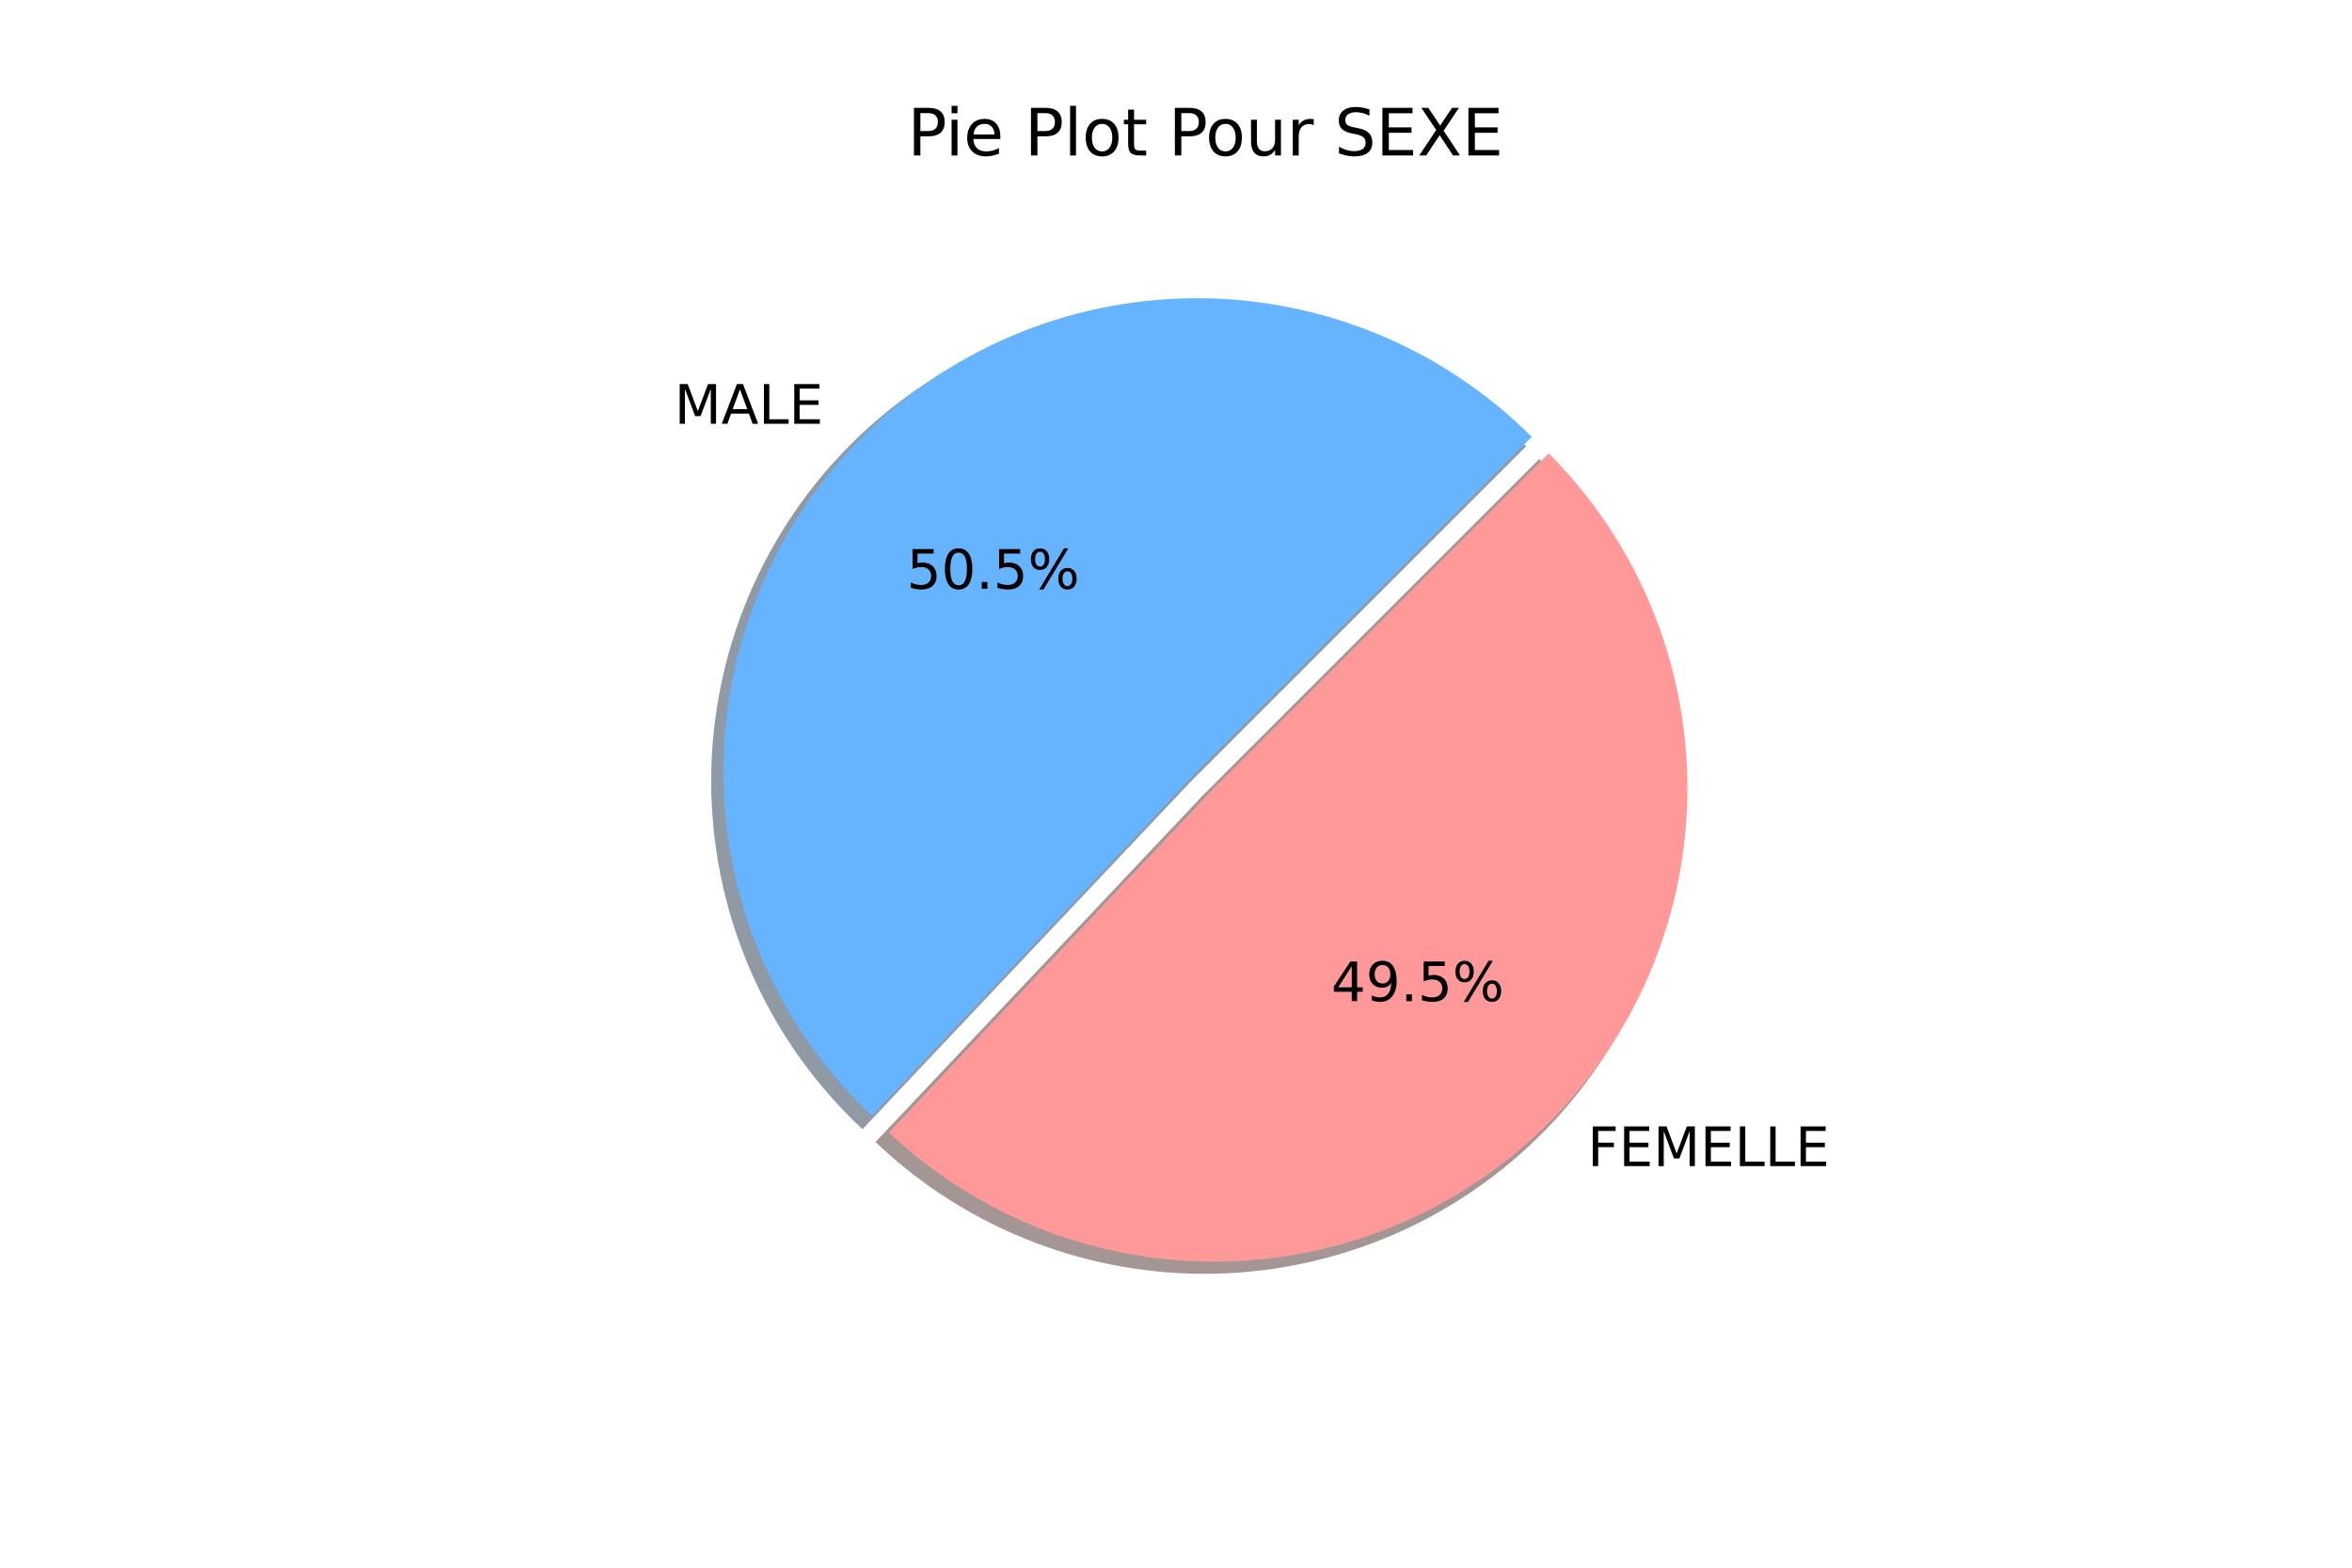
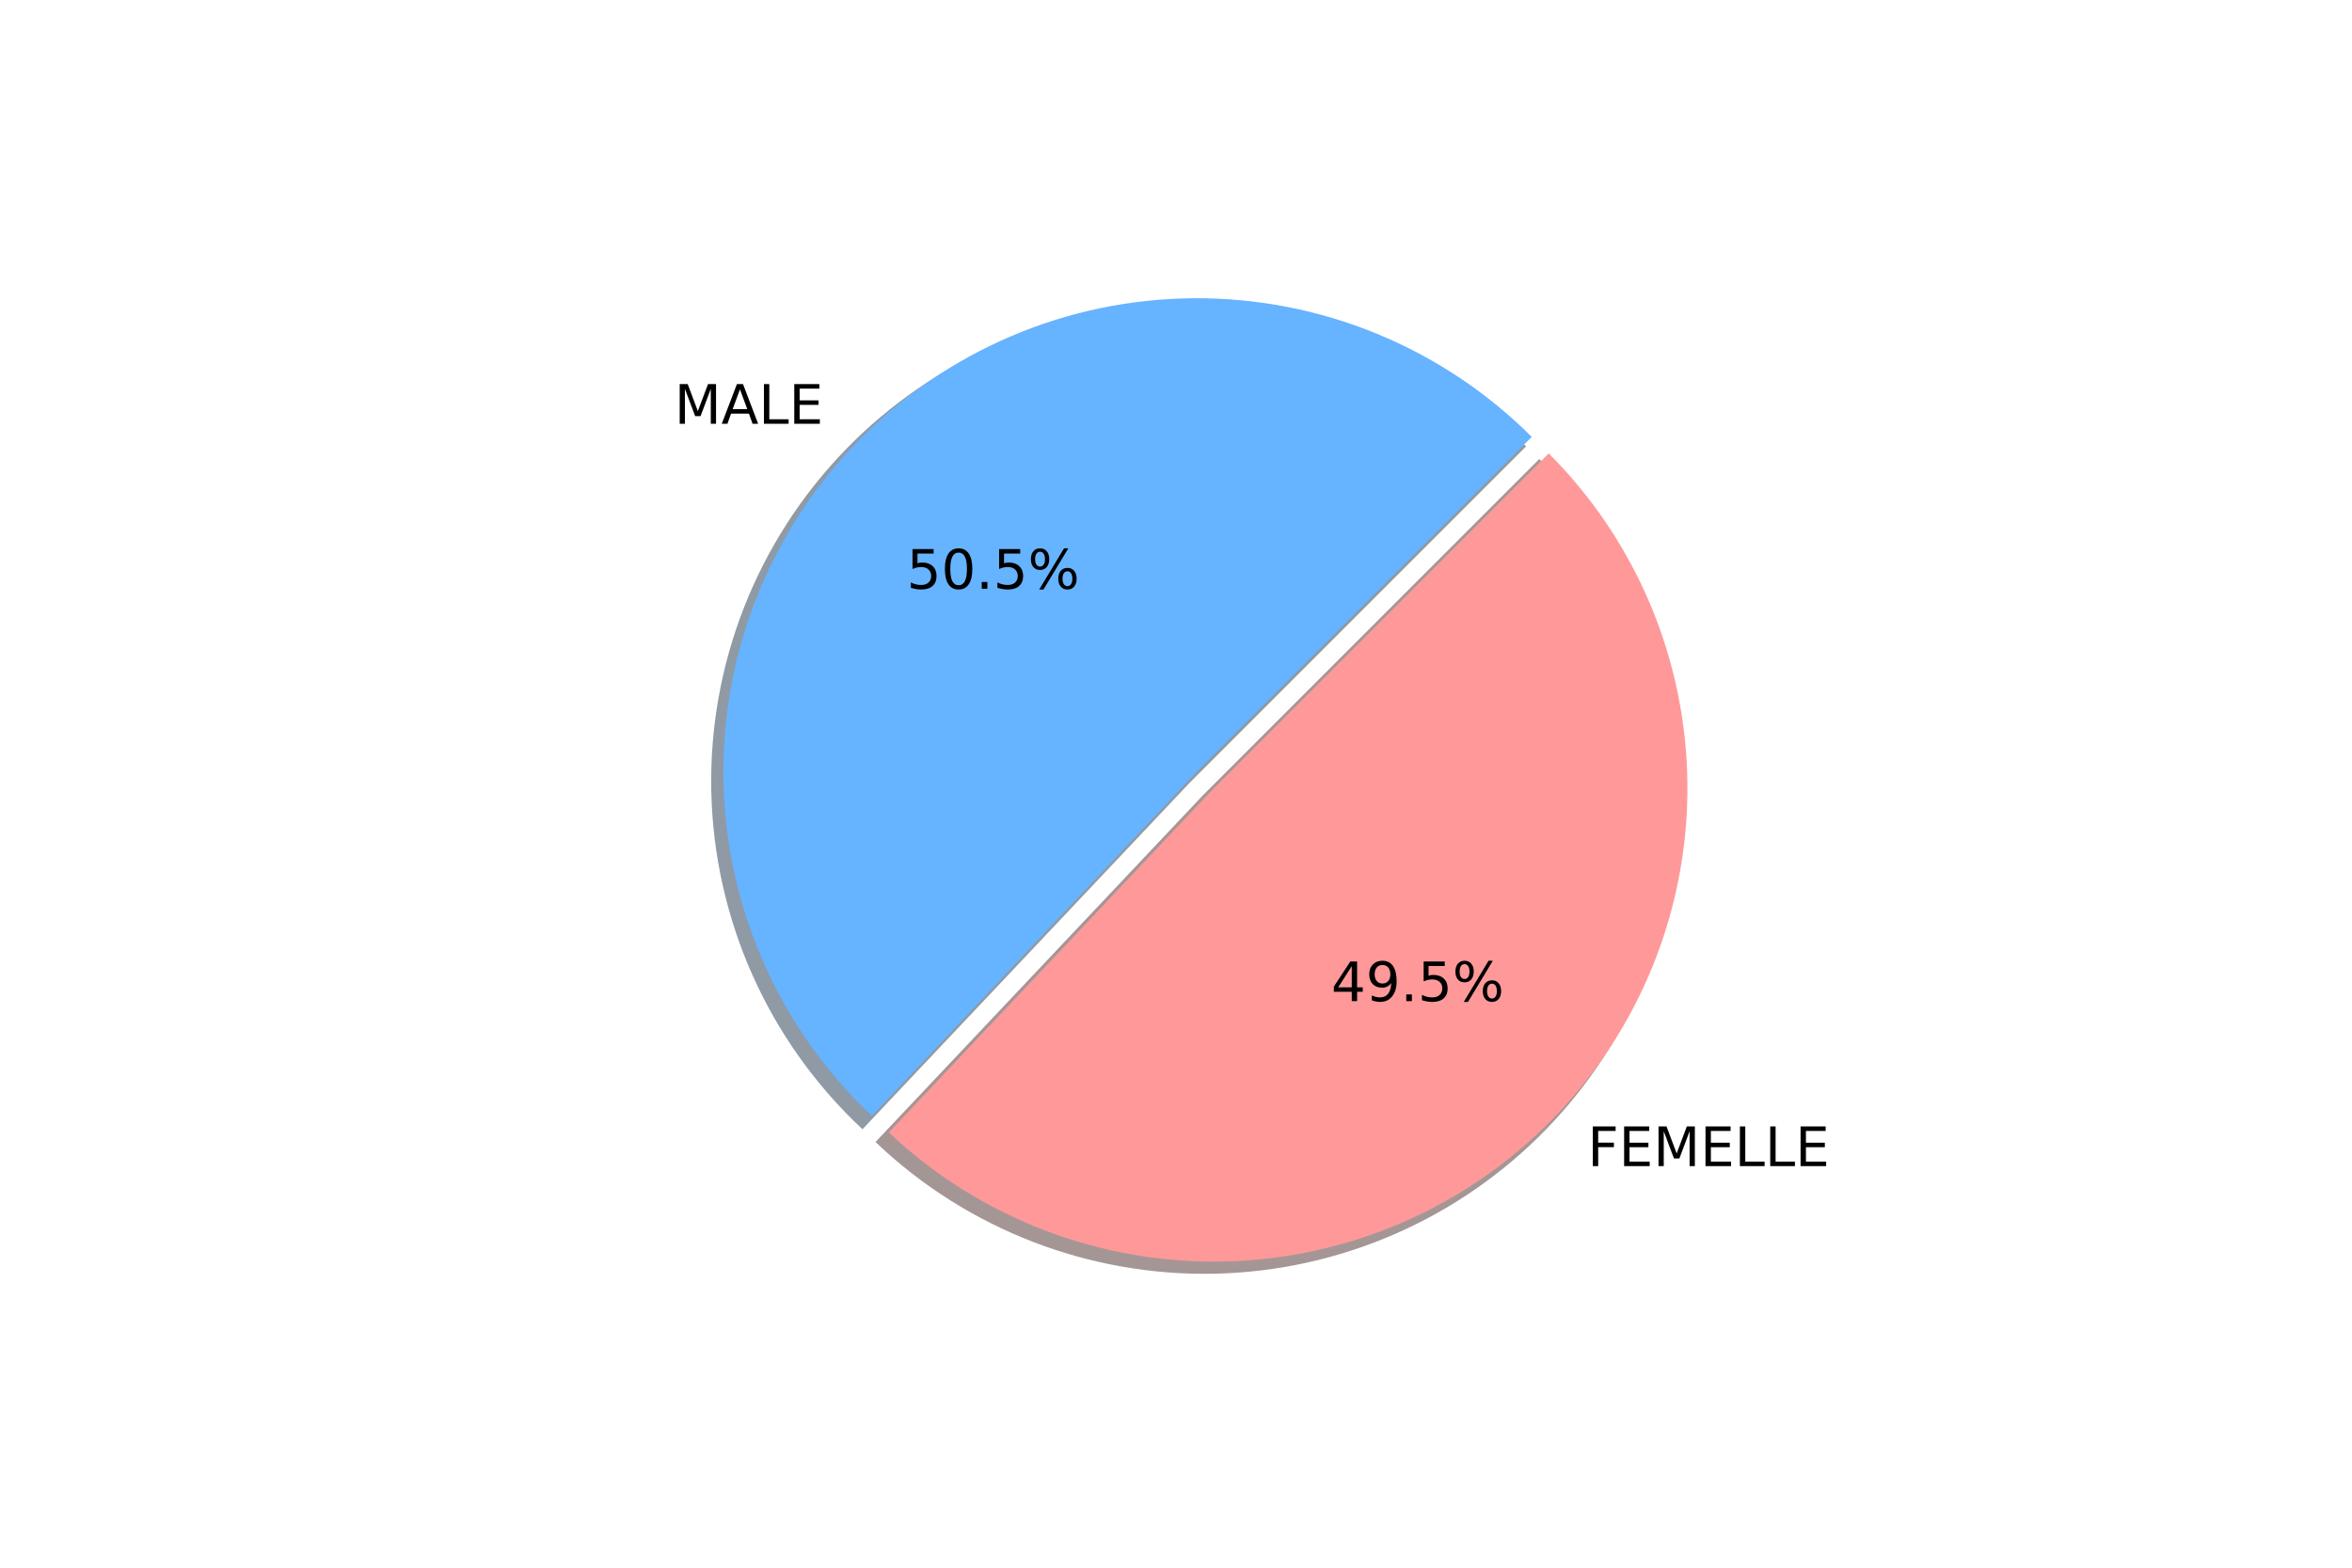
<svg xmlns="http://www.w3.org/2000/svg" xmlns:xlink="http://www.w3.org/1999/xlink" height="288pt" version="1.1" viewBox="0 0 432 288" width="432pt">
  <defs>
    <style type="text/css">*{stroke-linecap:butt;stroke-linejoin:round;}</style>
  </defs>
  <g id="figure_1">
    <g id="patch_1">
      <path d="M 0 288  L 432 288  L 432 0  L 0 0  z " style="fill:none;" />
    </g>
    <g id="axes_1">
      <g id="patch_2">
        <path d="M 279.602 82.003  C 271.452 73.852 261.761 67.403 251.096 63.03  C 240.431 58.657 229.002 56.448 217.476 56.53  C 205.949 56.613 194.554 58.987 183.952 63.512  C 173.351 68.038 163.755 74.626 155.722 82.893  C 147.689 91.16 141.38 100.942 137.161 111.669  C 132.942 122.396 130.897 133.855 131.145 145.379  C 131.394 156.903 133.931 168.264 138.608 178.799  C 143.286 189.334 150.011 198.835 158.393 206.748  L 218.101 143.504  L 279.602 82.003  z " style="fill:#1f364c;opacity:0.5;stroke:#1f364c;stroke-linejoin:miter;" />
      </g>
      <g id="patch_3">
        <path d="M 161.512 209.778  C 178.122 225.46 200.258 233.983 223.095 233.491  C 245.932 232.998 267.681 223.528 283.599 207.146  C 299.517 190.763 308.358 168.752 308.194 145.91  C 308.03 123.068 298.873 101.186 282.721 85.033  L 221.22 146.535  L 161.512 209.778  z " style="fill:#4c2e2e;opacity:0.5;stroke:#4c2e2e;stroke-linejoin:miter;" />
      </g>
      <g id="patch_4">
        <path d="M 281.342 80.263  C 273.191 72.113 263.501 65.663 252.836 61.29  C 242.171 56.917 230.742 54.708 219.215 54.791  C 207.689 54.874 196.293 57.247 185.692 61.773  C 175.091 66.299 165.494 72.887 157.462 81.154  C 149.429 89.421 143.119 99.203 138.9 109.93  C 134.681 120.656 132.636 132.116 132.885 143.64  C 133.133 155.164 135.67 166.525 140.348 177.06  C 145.025 187.595 151.751 197.095 160.132 205.008  L 219.841 141.765  L 281.342 80.263  z " style="fill:#66b3ff;" />
      </g>
      <g id="patch_5">
        <path d="M 163.251 208.039  C 179.861 223.72 201.997 232.244 224.835 231.751  C 247.672 231.259 269.42 221.789 285.338 205.406  C 301.257 189.024 310.097 167.012 309.933 144.17  C 309.769 121.328 300.613 99.446 284.461 83.294  L 222.959 144.795  L 163.251 208.039  z " style="fill:#ff9999;" />
      </g>
      <g id="matplotlib.axis_1" />
      <g id="matplotlib.axis_2" />
      <g id="text_1">
        <g transform="translate(123.8643 77.85202)scale(0.1 -0.1)">
          <defs>
            <path d="M 9.812 72.906  L 24.516 72.906  L 43.109 23.297  L 61.812 72.906  L 76.516 72.906  L 76.516 0  L 66.891 0  L 66.891 64.016  L 48.094 14.016  L 38.188 14.016  L 19.391 64.016  L 19.391 0  L 9.812 0  z " id="DejaVuSans-77" />
            <path d="M 34.188 63.188  L 20.797 26.906  L 47.609 26.906  z M 28.609 72.906  L 39.797 72.906  L 67.578 0  L 57.328 0  L 50.688 18.703  L 17.828 18.703  L 11.188 0  L 0.781 0  z " id="DejaVuSans-65" />
            <path d="M 9.812 72.906  L 19.672 72.906  L 19.672 8.297  L 55.172 8.297  L 55.172 0  L 9.812 0  z " id="DejaVuSans-76" />
            <path d="M 9.812 72.906  L 55.906 72.906  L 55.906 64.594  L 19.672 64.594  L 19.672 43.016  L 54.391 43.016  L 54.391 34.719  L 19.672 34.719  L 19.672 8.297  L 56.781 8.297  L 56.781 0  L 9.812 0  z " id="DejaVuSans-69" />
          </defs>
          <use xlink:href="#DejaVuSans-77" />
          <use x="86.279" xlink:href="#DejaVuSans-65" />
          <use x="154.688" xlink:href="#DejaVuSans-76" />
          <use x="210.4" xlink:href="#DejaVuSans-69" />
        </g>
      </g>
      <g id="text_2">
        <g transform="translate(166.5296 108.1575)scale(0.1 -0.1)">
          <defs>
            <path d="M 10.797 72.906  L 49.516 72.906  L 49.516 64.594  L 19.828 64.594  L 19.828 46.734  Q 21.969 47.469 24.109 47.828  Q 26.266 48.188 28.422 48.188  Q 40.625 48.188 47.75 41.5  Q 54.891 34.812 54.891 23.391  Q 54.891 11.625 47.562 5.094  Q 40.234 -1.422 26.906 -1.422  Q 22.312 -1.422 17.547 -0.641  Q 12.797 0.141 7.719 1.703  L 7.719 11.625  Q 12.109 9.234 16.797 8.062  Q 21.484 6.891 26.703 6.891  Q 35.156 6.891 40.078 11.328  Q 45.016 15.766 45.016 23.391  Q 45.016 31 40.078 35.438  Q 35.156 39.891 26.703 39.891  Q 22.75 39.891 18.812 39.016  Q 14.891 38.141 10.797 36.281  z " id="DejaVuSans-53" />
            <path d="M 31.781 66.406  Q 24.172 66.406 20.328 58.906  Q 16.5 51.422 16.5 36.375  Q 16.5 21.391 20.328 13.891  Q 24.172 6.391 31.781 6.391  Q 39.453 6.391 43.281 13.891  Q 47.125 21.391 47.125 36.375  Q 47.125 51.422 43.281 58.906  Q 39.453 66.406 31.781 66.406  z M 31.781 74.219  Q 44.047 74.219 50.516 64.516  Q 56.984 54.828 56.984 36.375  Q 56.984 17.969 50.516 8.266  Q 44.047 -1.422 31.781 -1.422  Q 19.531 -1.422 13.062 8.266  Q 6.594 17.969 6.594 36.375  Q 6.594 54.828 13.062 64.516  Q 19.531 74.219 31.781 74.219  z " id="DejaVuSans-48" />
            <path d="M 10.688 12.406  L 21 12.406  L 21 0  L 10.688 0  z " id="DejaVuSans-46" />
            <path d="M 72.703 32.078  Q 68.453 32.078 66.031 28.469  Q 63.625 24.859 63.625 18.406  Q 63.625 12.062 66.031 8.422  Q 68.453 4.781 72.703 4.781  Q 76.859 4.781 79.266 8.422  Q 81.688 12.062 81.688 18.406  Q 81.688 24.812 79.266 28.438  Q 76.859 32.078 72.703 32.078  z M 72.703 38.281  Q 80.422 38.281 84.953 32.906  Q 89.5 27.547 89.5 18.406  Q 89.5 9.281 84.938 3.922  Q 80.375 -1.422 72.703 -1.422  Q 64.891 -1.422 60.344 3.922  Q 55.812 9.281 55.812 18.406  Q 55.812 27.594 60.375 32.938  Q 64.938 38.281 72.703 38.281  z M 22.312 68.016  Q 18.109 68.016 15.688 64.375  Q 13.281 60.75 13.281 54.391  Q 13.281 47.953 15.672 44.328  Q 18.062 40.719 22.312 40.719  Q 26.562 40.719 28.969 44.328  Q 31.391 47.953 31.391 54.391  Q 31.391 60.688 28.953 64.344  Q 26.516 68.016 22.312 68.016  z M 66.406 74.219  L 74.219 74.219  L 28.609 -1.422  L 20.797 -1.422  z M 22.312 74.219  Q 30.031 74.219 34.609 68.875  Q 39.203 63.531 39.203 54.391  Q 39.203 45.172 34.641 39.844  Q 30.078 34.516 22.312 34.516  Q 14.547 34.516 10.031 39.859  Q 5.516 45.219 5.516 54.391  Q 5.516 63.484 10.047 68.844  Q 14.594 74.219 22.312 74.219  z " id="DejaVuSans-37" />
          </defs>
          <use xlink:href="#DejaVuSans-53" />
          <use x="63.623" xlink:href="#DejaVuSans-48" />
          <use x="127.246" xlink:href="#DejaVuSans-46" />
          <use x="159.033" xlink:href="#DejaVuSans-53" />
          <use x="222.656" xlink:href="#DejaVuSans-37" />
        </g>
      </g>
      <g id="text_3">
        <g transform="translate(291.5763 214.2267)scale(0.1 -0.1)">
          <defs>
            <path d="M 9.812 72.906  L 51.703 72.906  L 51.703 64.594  L 19.672 64.594  L 19.672 43.109  L 48.578 43.109  L 48.578 34.812  L 19.672 34.812  L 19.672 0  L 9.812 0  z " id="DejaVuSans-70" />
          </defs>
          <use xlink:href="#DejaVuSans-70" />
          <use x="57.52" xlink:href="#DejaVuSans-69" />
          <use x="120.703" xlink:href="#DejaVuSans-77" />
          <use x="206.982" xlink:href="#DejaVuSans-69" />
          <use x="270.166" xlink:href="#DejaVuSans-76" />
          <use x="325.879" xlink:href="#DejaVuSans-76" />
          <use x="381.592" xlink:href="#DejaVuSans-69" />
        </g>
      </g>
      <g id="text_4">
        <g transform="translate(244.5033 183.9212)scale(0.1 -0.1)">
          <defs>
            <path d="M 37.797 64.312  L 12.891 25.391  L 37.797 25.391  z M 35.203 72.906  L 47.609 72.906  L 47.609 25.391  L 58.016 25.391  L 58.016 17.188  L 47.609 17.188  L 47.609 0  L 37.797 0  L 37.797 17.188  L 4.891 17.188  L 4.891 26.703  z " id="DejaVuSans-52" />
            <path d="M 10.984 1.516  L 10.984 10.5  Q 14.703 8.734 18.5 7.812  Q 22.312 6.891 25.984 6.891  Q 35.75 6.891 40.891 13.453  Q 46.047 20.016 46.781 33.406  Q 43.953 29.203 39.594 26.953  Q 35.25 24.703 29.984 24.703  Q 19.047 24.703 12.672 31.312  Q 6.297 37.938 6.297 49.422  Q 6.297 60.641 12.938 67.422  Q 19.578 74.219 30.609 74.219  Q 43.266 74.219 49.922 64.516  Q 56.594 54.828 56.594 36.375  Q 56.594 19.141 48.406 8.859  Q 40.234 -1.422 26.422 -1.422  Q 22.703 -1.422 18.891 -0.688  Q 15.094 0.047 10.984 1.516  z M 30.609 32.422  Q 37.25 32.422 41.125 36.953  Q 45.016 41.5 45.016 49.422  Q 45.016 57.281 41.125 61.844  Q 37.25 66.406 30.609 66.406  Q 23.969 66.406 20.094 61.844  Q 16.219 57.281 16.219 49.422  Q 16.219 41.5 20.094 36.953  Q 23.969 32.422 30.609 32.422  z " id="DejaVuSans-57" />
          </defs>
          <use xlink:href="#DejaVuSans-52" />
          <use x="63.623" xlink:href="#DejaVuSans-57" />
          <use x="127.246" xlink:href="#DejaVuSans-46" />
          <use x="159.033" xlink:href="#DejaVuSans-53" />
          <use x="222.656" xlink:href="#DejaVuSans-37" />
        </g>
      </g>
-       <g id="text_5">
-         <g transform="translate(166.6875 28.56)scale(0.12 -0.12)">
-           <defs>
-             <path d="M 19.672 64.797  L 19.672 37.406  L 32.078 37.406  Q 38.969 37.406 42.719 40.969  Q 46.484 44.531 46.484 51.125  Q 46.484 57.672 42.719 61.234  Q 38.969 64.797 32.078 64.797  z M 9.812 72.906  L 32.078 72.906  Q 44.344 72.906 50.609 67.359  Q 56.891 61.812 56.891 51.125  Q 56.891 40.328 50.609 34.812  Q 44.344 29.297 32.078 29.297  L 19.672 29.297  L 19.672 0  L 9.812 0  z " id="DejaVuSans-80" />
-             <path d="M 9.422 54.688  L 18.406 54.688  L 18.406 0  L 9.422 0  z M 9.422 75.984  L 18.406 75.984  L 18.406 64.594  L 9.422 64.594  z " id="DejaVuSans-105" />
-             <path d="M 56.203 29.594  L 56.203 25.203  L 14.891 25.203  Q 15.484 15.922 20.484 11.062  Q 25.484 6.203 34.422 6.203  Q 39.594 6.203 44.453 7.469  Q 49.312 8.734 54.109 11.281  L 54.109 2.781  Q 49.266 0.734 44.188 -0.344  Q 39.109 -1.422 33.891 -1.422  Q 20.797 -1.422 13.156 6.188  Q 5.516 13.812 5.516 26.812  Q 5.516 40.234 12.766 48.109  Q 20.016 56 32.328 56  Q 43.359 56 49.781 48.891  Q 56.203 41.797 56.203 29.594  z M 47.219 32.234  Q 47.125 39.594 43.094 43.984  Q 39.062 48.391 32.422 48.391  Q 24.906 48.391 20.391 44.141  Q 15.875 39.891 15.188 32.172  z " id="DejaVuSans-101" />
-             <path id="DejaVuSans-32" />
-             <path d="M 9.422 75.984  L 18.406 75.984  L 18.406 0  L 9.422 0  z " id="DejaVuSans-108" />
-             <path d="M 30.609 48.391  Q 23.391 48.391 19.188 42.75  Q 14.984 37.109 14.984 27.297  Q 14.984 17.484 19.156 11.844  Q 23.344 6.203 30.609 6.203  Q 37.797 6.203 41.984 11.859  Q 46.188 17.531 46.188 27.297  Q 46.188 37.016 41.984 42.703  Q 37.797 48.391 30.609 48.391  z M 30.609 56  Q 42.328 56 49.016 48.375  Q 55.719 40.766 55.719 27.297  Q 55.719 13.875 49.016 6.219  Q 42.328 -1.422 30.609 -1.422  Q 18.844 -1.422 12.172 6.219  Q 5.516 13.875 5.516 27.297  Q 5.516 40.766 12.172 48.375  Q 18.844 56 30.609 56  z " id="DejaVuSans-111" />
-             <path d="M 18.312 70.219  L 18.312 54.688  L 36.812 54.688  L 36.812 47.703  L 18.312 47.703  L 18.312 18.016  Q 18.312 11.328 20.141 9.422  Q 21.969 7.516 27.594 7.516  L 36.812 7.516  L 36.812 0  L 27.594 0  Q 17.188 0 13.234 3.875  Q 9.281 7.766 9.281 18.016  L 9.281 47.703  L 2.688 47.703  L 2.688 54.688  L 9.281 54.688  L 9.281 70.219  z " id="DejaVuSans-116" />
-             <path d="M 8.5 21.578  L 8.5 54.688  L 17.484 54.688  L 17.484 21.922  Q 17.484 14.156 20.5 10.266  Q 23.531 6.391 29.594 6.391  Q 36.859 6.391 41.078 11.031  Q 45.312 15.672 45.312 23.688  L 45.312 54.688  L 54.297 54.688  L 54.297 0  L 45.312 0  L 45.312 8.406  Q 42.047 3.422 37.719 1  Q 33.406 -1.422 27.688 -1.422  Q 18.266 -1.422 13.375 4.438  Q 8.5 10.297 8.5 21.578  z M 31.109 56  z " id="DejaVuSans-117" />
-             <path d="M 41.109 46.297  Q 39.594 47.172 37.812 47.578  Q 36.031 48 33.891 48  Q 26.266 48 22.188 43.047  Q 18.109 38.094 18.109 28.812  L 18.109 0  L 9.078 0  L 9.078 54.688  L 18.109 54.688  L 18.109 46.188  Q 20.953 51.172 25.484 53.578  Q 30.031 56 36.531 56  Q 37.453 56 38.578 55.875  Q 39.703 55.766 41.062 55.516  z " id="DejaVuSans-114" />
-             <path d="M 53.516 70.516  L 53.516 60.891  Q 47.906 63.578 42.922 64.891  Q 37.938 66.219 33.297 66.219  Q 25.25 66.219 20.875 63.094  Q 16.5 59.969 16.5 54.203  Q 16.5 49.359 19.406 46.891  Q 22.312 44.438 30.422 42.922  L 36.375 41.703  Q 47.406 39.594 52.656 34.297  Q 57.906 29 57.906 20.125  Q 57.906 9.516 50.797 4.047  Q 43.703 -1.422 29.984 -1.422  Q 24.812 -1.422 18.969 -0.25  Q 13.141 0.922 6.891 3.219  L 6.891 13.375  Q 12.891 10.016 18.656 8.297  Q 24.422 6.594 29.984 6.594  Q 38.422 6.594 43.016 9.906  Q 47.609 13.234 47.609 19.391  Q 47.609 24.75 44.312 27.781  Q 41.016 30.812 33.5 32.328  L 27.484 33.5  Q 16.453 35.688 11.516 40.375  Q 6.594 45.062 6.594 53.422  Q 6.594 63.094 13.406 68.656  Q 20.219 74.219 32.172 74.219  Q 37.312 74.219 42.625 73.281  Q 47.953 72.359 53.516 70.516  z " id="DejaVuSans-83" />
-             <path d="M 6.297 72.906  L 16.891 72.906  L 35.016 45.797  L 53.219 72.906  L 63.812 72.906  L 40.375 37.891  L 65.375 0  L 54.781 0  L 34.281 31  L 13.625 0  L 2.984 0  L 29 38.922  z " id="DejaVuSans-88" />
-           </defs>
-           <use xlink:href="#DejaVuSans-80" />
-           <use x="58.053" xlink:href="#DejaVuSans-105" />
-           <use x="85.836" xlink:href="#DejaVuSans-101" />
-           <use x="147.359" xlink:href="#DejaVuSans-32" />
-           <use x="179.146" xlink:href="#DejaVuSans-80" />
-           <use x="239.449" xlink:href="#DejaVuSans-108" />
-           <use x="267.232" xlink:href="#DejaVuSans-111" />
-           <use x="328.414" xlink:href="#DejaVuSans-116" />
-           <use x="367.623" xlink:href="#DejaVuSans-32" />
-           <use x="399.41" xlink:href="#DejaVuSans-80" />
-           <use x="456.088" xlink:href="#DejaVuSans-111" />
-           <use x="517.27" xlink:href="#DejaVuSans-117" />
-           <use x="580.648" xlink:href="#DejaVuSans-114" />
-           <use x="621.762" xlink:href="#DejaVuSans-32" />
-           <use x="653.549" xlink:href="#DejaVuSans-83" />
-           <use x="717.025" xlink:href="#DejaVuSans-69" />
-           <use x="780.209" xlink:href="#DejaVuSans-88" />
-           <use x="848.715" xlink:href="#DejaVuSans-69" />
-         </g>
-       </g>
    </g>
  </g>
</svg>
